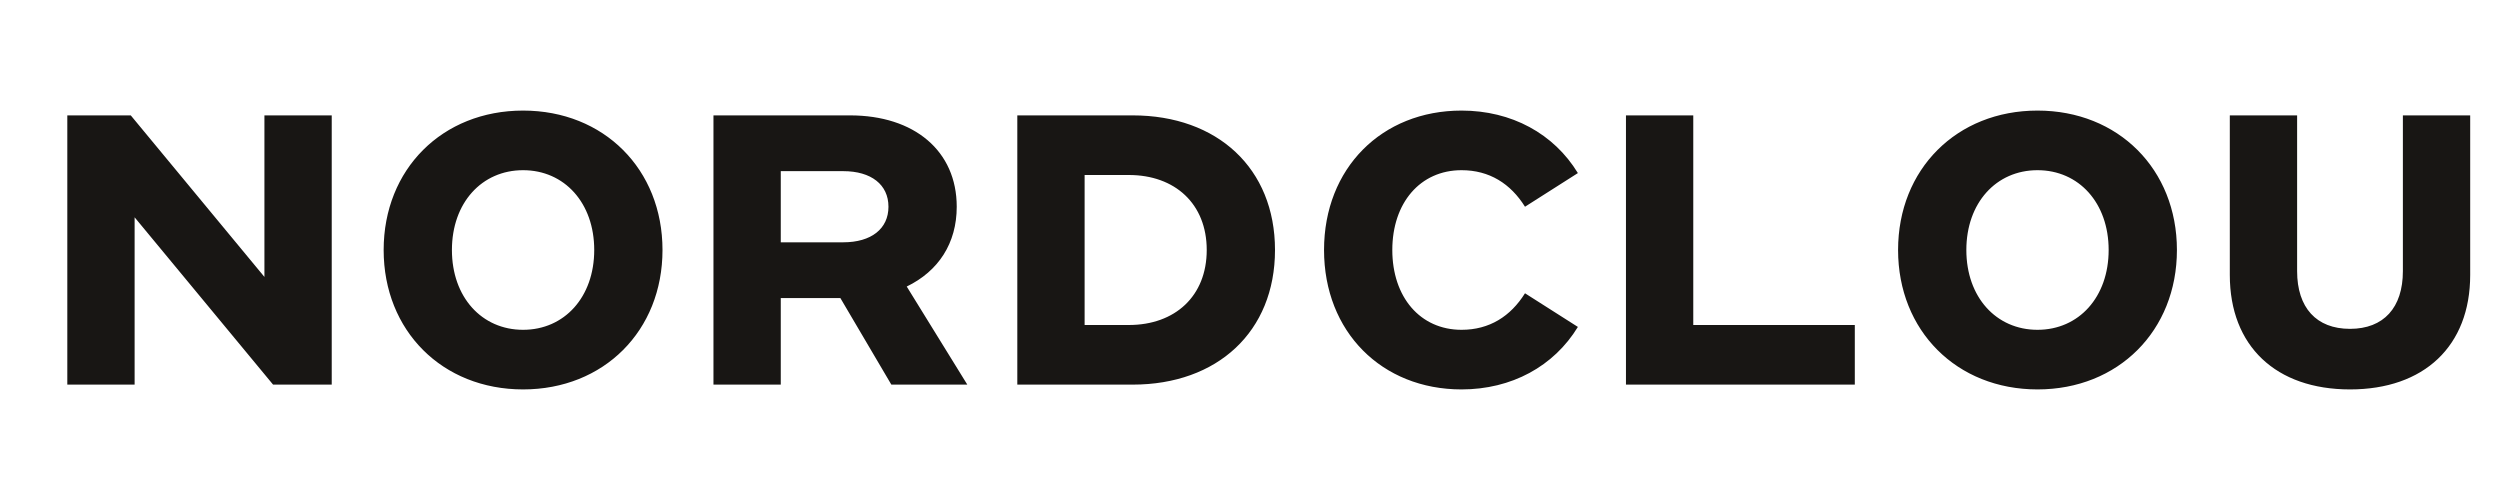
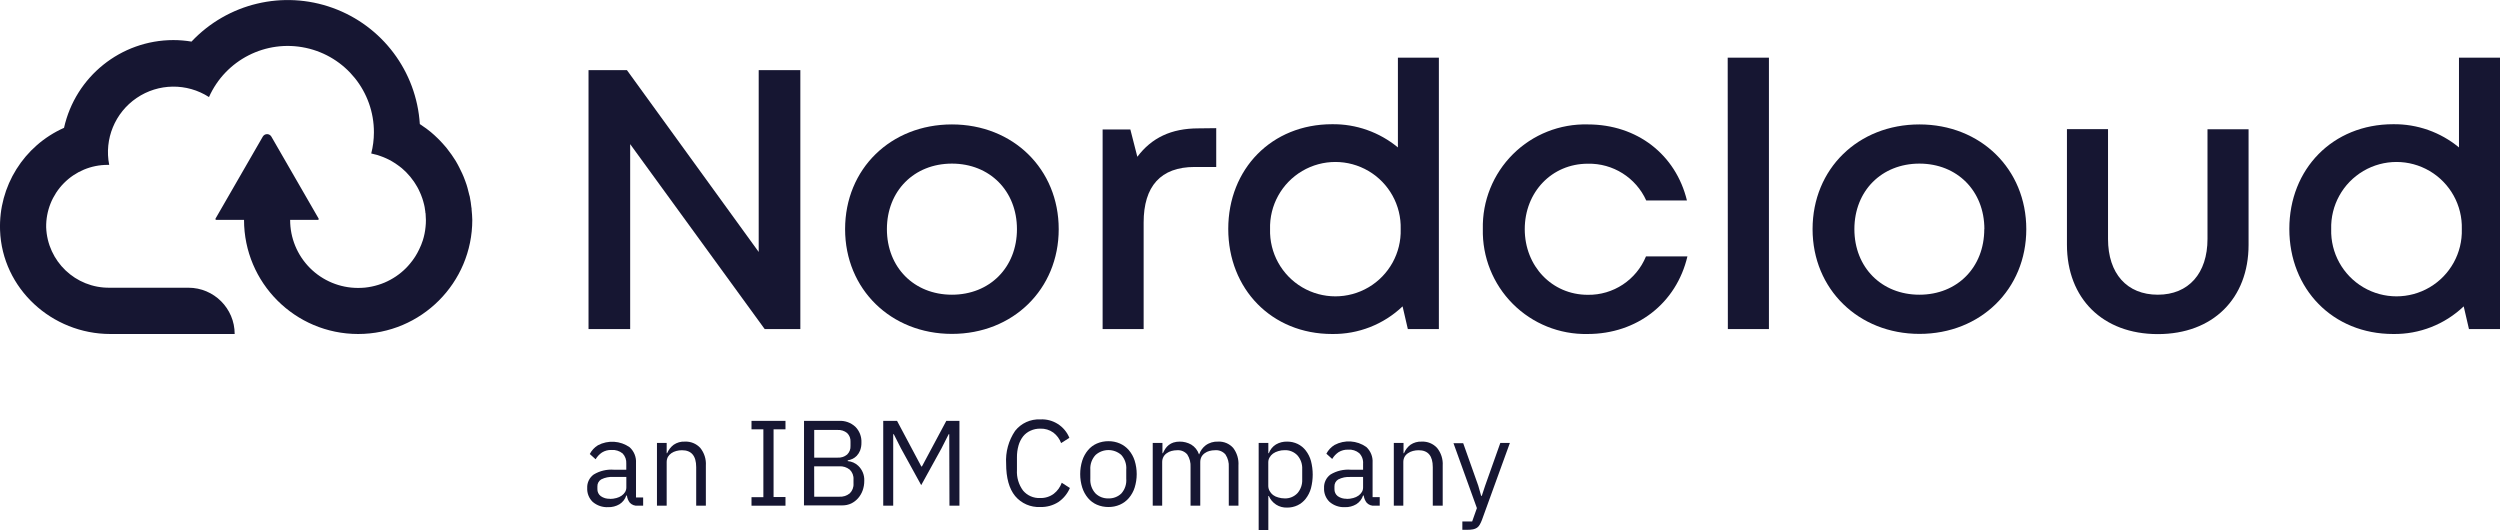
- <svg xmlns="http://www.w3.org/2000/svg" viewBox="0 0 260 52" role="img" aria-labelledby="title">
-   <path fill="#181614" d="M7 12h6.6l13.9 16.8V12h7v28h-6.1L14 22.6V40H7V12Zm47.4 28.5c-8.4 0-14.5-6.1-14.5-14.5s6.1-14.5 14.5-14.5S68.9 17.6 68.9 26s-6.1 14.5-14.5 14.5Zm0-6.2c4.3 0 7.4-3.4 7.4-8.3s-3.1-8.3-7.4-8.3S47 21.1 47 26s3.1 8.3 7.4 8.3ZM74.2 12h14.2c6.7 0 11.1 3.7 11.1 9.5 0 3.8-1.9 6.7-5.2 8.3l6.3 10.2h-7.9l-5.3-9h-6.2v9h-7V12Zm13.5 13.2c2.9 0 4.7-1.4 4.7-3.7s-1.8-3.7-4.7-3.7h-6.5v7.4h6.5Zm18.1-13.2h12c8.8 0 14.8 5.5 14.8 14s-6 14-14.8 14h-12V12Zm11.6 21.8c4.8 0 8.1-3 8.1-7.8s-3.3-7.8-8.1-7.8h-4.6v15.6h4.6Zm34.6 6.7c-8.3 0-14.3-6-14.3-14.5s6-14.5 14.3-14.5c5.2 0 9.6 2.4 12.1 6.5l-5.5 3.5c-1.5-2.4-3.7-3.8-6.6-3.8-4.3 0-7.2 3.4-7.2 8.3s2.9 8.3 7.2 8.3c2.9 0 5.1-1.4 6.6-3.8l5.5 3.5c-2.5 4.1-6.9 6.5-12.1 6.5Zm17.1-28.5h7v21.8h16.8V40h-23.8V12Zm42.8 28.5c-8.4 0-14.5-6.1-14.5-14.5s6.1-14.5 14.5-14.5 14.5 6.1 14.5 14.5-6.1 14.5-14.5 14.5Zm0-6.2c4.3 0 7.4-3.4 7.4-8.3s-3.1-8.3-7.4-8.3-7.4 3.4-7.4 8.3 3.1 8.3 7.4 8.3Zm20-22.3h7v16.2c0 3.8 2 6 5.5 6s5.5-2.2 5.5-6V12h7v16.6c0 7.4-4.8 11.9-12.5 11.9s-12.5-4.5-12.5-11.9V12Z" />
+ <svg xmlns="http://www.w3.org/2000/svg" id="Layer_1" data-name="Layer 1" viewBox="0 0 475.98 100.86">
+   <defs>
+     <style>.cls-1{fill:#161632;}</style>
+   </defs>
+   <path class="cls-1" d="M171.59,33.07v49.3H164.8L139.19,47.16V82.37h-7.93V33.07h7.31l25.09,34.62V33.07Z" transform="translate(-19.21 -19.72)" />
+   <path class="cls-1" d="M180.11,63.35c0-11.5,8.71-19.94,20.34-19.94s20.33,8.49,20.33,19.94-8.72,19.94-20.33,19.94S180.11,74.78,180.11,63.35Zm32.72,0c0-7.28-5.18-12.48-12.38-12.48s-12.38,5.2-12.38,12.48,5.18,12.48,12.38,12.48S212.83,70.63,212.83,63.35Z" transform="translate(-19.21 -19.72)" />
+   <path class="cls-1" d="M250.77,44.12v7.39h-4.12c-6.47,0-9.7,3.69-9.7,10.58V82.37h-7.81v-38h5.28l1.33,5.2c2.72-3.61,6.45-5.41,11.64-5.41Z" transform="translate(-19.21 -19.72)" />
+   <path class="cls-1" d="M293.16,30.7V82.37h-5.91l-1-4.32a19.06,19.06,0,0,1-13.42,5.26c-11.5,0-19.77-8.56-19.77-20s8.27-19.94,19.77-19.94a19.27,19.27,0,0,1,12.53,4.42V30.7Zm-7.27,32.65a12.44,12.44,0,1,0-24.87,0,12.44,12.44,0,1,0,24.87,0Z" transform="translate(-19.21 -19.72)" />
+   <path class="cls-1" d="M301.53,63.31a19.48,19.48,0,0,1,20-19.9c9.4,0,16.74,5.76,18.86,14.48h-7.75a11.91,11.91,0,0,0-11.13-7c-6.85,0-12,5.41-12,12.46s5.19,12.5,12,12.5a11.78,11.78,0,0,0,11.08-7.31h7.89c-2.09,8.88-9.58,14.77-19,14.77A19.55,19.55,0,0,1,301.53,63.31Z" transform="translate(-19.21 -19.72)" />
+   <path class="cls-1" d="M348.15,30.7H356V82.37h-7.82Z" transform="translate(-19.21 -19.72)" />
+   <path class="cls-1" d="M364.31,63.35c0-11.5,8.7-19.94,20.34-19.94S405,51.9,405,63.35s-8.72,19.94-20.33,19.94S364.31,74.78,364.31,63.35Zm32.71,0c0-7.28-5.18-12.48-12.37-12.48s-12.38,5.2-12.38,12.48,5.18,12.48,12.38,12.48S397,70.63,397,63.35Z" transform="translate(-19.21 -19.72)" />
+   <path class="cls-1" d="M412.74,66.31v-22h7.82V65.21c0,6.61,3.61,10.62,9.48,10.62s9.46-4.08,9.46-10.62V44.33h7.82v22c0,10.23-6.79,17-17.28,17S412.74,76.54,412.74,66.31Z" transform="translate(-19.21 -19.72)" />
+   <path class="cls-1" d="M495.19,30.7V82.37h-5.91l-1-4.32a19.07,19.07,0,0,1-13.43,5.26c-11.5,0-19.77-8.56-19.77-20s8.27-19.94,19.77-19.94a19.26,19.26,0,0,1,12.53,4.42V30.7Zm-7.27,32.65a12.44,12.44,0,1,0-24.87,0,12.44,12.44,0,1,0,24.87,0Z" transform="translate(-19.21 -19.72)" />
+   <path class="cls-1" d="M109,59.62c0-.16,0-.32-.05-.47a18.13,18.13,0,0,0-.27-1.82c0-.15-.07-.3-.11-.45-.1-.47-.22-.93-.35-1.38-.06-.19-.11-.39-.17-.58-.17-.53-.36-1-.57-1.55l-.27-.62c-.17-.38-.36-.76-.55-1.13-.09-.17-.17-.35-.27-.52-.26-.48-.55-1-.85-1.4l-.36-.54c-.3-.42-.6-.83-.92-1.23l-.27-.32c-.34-.41-.71-.8-1.08-1.19l-.35-.35c-.43-.42-.87-.83-1.33-1.21l-.18-.14c-.44-.36-.89-.7-1.36-1l-.3-.21c-.08-.05-.16-.12-.25-.17A25.19,25.19,0,0,0,55.67,27.64a21.07,21.07,0,0,0-3.46-.29A21.36,21.36,0,0,0,31.4,44.06a20.55,20.55,0,0,0-12.18,19.5c.4,11.11,9.88,19.75,21,19.75H63.89a8.81,8.81,0,0,0-8.81-8.81h-15A11.94,11.94,0,0,1,28,63,11.7,11.7,0,0,1,39.71,51.11H40A12.48,12.48,0,0,1,59,38.2,16.41,16.41,0,0,1,90.4,44.94a16.16,16.16,0,0,1-.51,4h0l.68.17.49.12.63.22c.17.06.33.11.49.18l.6.26.48.23.55.3.47.29c.17.11.35.22.51.34s.31.22.46.33l.47.37.45.41.4.38c.26.26.51.54.75.83a4.08,4.08,0,0,1,.25.33c.16.2.32.4.46.61s.17.27.26.41.25.39.36.59l.24.45c.1.2.2.41.29.62s.14.31.2.47.17.43.24.65.11.32.15.48.13.47.19.71.07.31.1.47.09.53.12.81,0,.27.06.4c0,.41.06.83.06,1.25a11.43,11.43,0,0,1-.07,1.32,12.38,12.38,0,0,1-.51,2.52,12.51,12.51,0,0,1-.7,1.73,12.34,12.34,0,0,1-1.75,2.73,12,12,0,0,1-1.67,1.67,12.41,12.41,0,0,1-1,.75,13.2,13.2,0,0,1-2.19,1.19,12,12,0,0,1-1.19.43,13.1,13.1,0,0,1-2.52.52q-.66.06-1.32.06A12.92,12.92,0,0,1,74.45,61.58h5.28a.16.16,0,0,0,.14-.25l-9-15.61a.94.94,0,0,0-1.62,0l-9,15.61a.16.16,0,0,0,.14.25h5.28a21.73,21.73,0,0,0,43.46,0C109.11,60.92,109.07,60.27,109,59.62Z" transform="translate(-19.21 -19.72)" />
+   <path class="cls-1" d="M140.62,116a1.82,1.82,0,0,1-1.49-.56,2.68,2.68,0,0,1-.56-1.38h-.12a3.06,3.06,0,0,1-1.29,1.66,4,4,0,0,1-2.15.56,4.21,4.21,0,0,1-2.95-1,3.43,3.43,0,0,1-1.05-2.64,3,3,0,0,1,1.24-2.58,6.47,6.47,0,0,1,3.84-.91h2.36V108a2.57,2.57,0,0,0-.69-1.94,3,3,0,0,0-2.13-.67,3.21,3.21,0,0,0-1.81.48,4,4,0,0,0-1.21,1.29l-1.11-1a4.26,4.26,0,0,1,1.54-1.66,5.79,5.79,0,0,1,6.06.38,3.74,3.74,0,0,1,1.2,3v6.55h1.36V116Zm-5.31-1.29a4.64,4.64,0,0,0,1.27-.17,3,3,0,0,0,1-.46,2.35,2.35,0,0,0,.65-.69,1.7,1.7,0,0,0,.23-.86v-2H136a4.44,4.44,0,0,0-2.32.46,1.49,1.49,0,0,0-.73,1.34v.49a1.6,1.6,0,0,0,.64,1.36A2.77,2.77,0,0,0,135.31,114.68Z" transform="translate(-19.21 -19.72)" />
+   <path class="cls-1" d="M144.29,116V104.05h1.85V106h.09a3.93,3.93,0,0,1,1.24-1.6,3.46,3.46,0,0,1,2.14-.6,3.75,3.75,0,0,1,2.92,1.19,4.84,4.84,0,0,1,1.07,3.36V116h-1.84v-7.34c0-2.15-.91-3.22-2.71-3.22a4.18,4.18,0,0,0-1.07.14,3,3,0,0,0-.94.42,2.21,2.21,0,0,0-.66.7,2.07,2.07,0,0,0-.24,1V116Z" transform="translate(-19.21 -19.72)" />
+   <path class="cls-1" d="M162.29,116v-1.62h2.26V101.46h-2.26V99.85h6.47v1.61h-2.27v12.89h2.27V116Z" transform="translate(-19.21 -19.72)" />
+   <path class="cls-1" d="M172.29,99.85h6.63a4.25,4.25,0,0,1,3.15,1.13,4,4,0,0,1,1.15,3,4.08,4.08,0,0,1-.26,1.53,3.28,3.28,0,0,1-.64,1,2.68,2.68,0,0,1-.86.6,3.69,3.69,0,0,1-.85.26v.14a3.3,3.3,0,0,1,2,.89,3.7,3.7,0,0,1,1.15,2.85,5.28,5.28,0,0,1-.31,1.85,4.63,4.63,0,0,1-.87,1.48,4.21,4.21,0,0,1-1.31,1,3.88,3.88,0,0,1-1.67.36h-7.32Zm1.94,7h4.46a2.58,2.58,0,0,0,1.8-.58,2.11,2.11,0,0,0,.65-1.66v-.78a2.13,2.13,0,0,0-.65-1.67,2.63,2.63,0,0,0-1.8-.58h-4.46Zm0,7.44H179a2.85,2.85,0,0,0,2-.64,2.37,2.37,0,0,0,.71-1.86V111a2.37,2.37,0,0,0-.71-1.86,2.9,2.9,0,0,0-2-.64h-4.78Z" transform="translate(-19.21 -19.72)" />
+   <path class="cls-1" d="M199.94,102.39h-.11l-1.37,2.7-3.86,7-3.85-7-1.37-2.7h-.11V116h-1.9V99.85H190l4.62,8.68h.12l4.64-8.68h2.5V116h-1.9Z" transform="translate(-19.21 -19.72)" />
+   <path class="cls-1" d="M217.27,116.25a5.86,5.86,0,0,1-4.79-2.09q-1.71-2.1-1.71-6.16a10,10,0,0,1,1.71-6.25,5.75,5.75,0,0,1,4.79-2.18,5.64,5.64,0,0,1,5.54,3.51l-1.57,1a4.43,4.43,0,0,0-1.48-2,4,4,0,0,0-2.49-.75,4.24,4.24,0,0,0-1.86.39A3.8,3.8,0,0,0,214,102.8a5.12,5.12,0,0,0-.87,1.73,8,8,0,0,0-.3,2.26v2.42a6,6,0,0,0,1.16,3.91,4,4,0,0,0,3.26,1.42,4.11,4.11,0,0,0,2.58-.8,4.63,4.63,0,0,0,1.53-2.11l1.55,1a6.2,6.2,0,0,1-2.2,2.68A6.07,6.07,0,0,1,217.27,116.25Z" transform="translate(-19.21 -19.72)" />
+   <path class="cls-1" d="M230.25,116.25a5.47,5.47,0,0,1-2.2-.44,4.58,4.58,0,0,1-1.69-1.26,5.89,5.89,0,0,1-1.1-2,8.63,8.63,0,0,1,0-5.13,5.94,5.94,0,0,1,1.1-2,4.58,4.58,0,0,1,1.69-1.26,5.47,5.47,0,0,1,2.2-.44,5.31,5.31,0,0,1,2.18.44,4.78,4.78,0,0,1,1.7,1.26,5.79,5.79,0,0,1,1.11,2,8.63,8.63,0,0,1,0,5.13,5.74,5.74,0,0,1-1.11,2,4.78,4.78,0,0,1-1.7,1.26A5.31,5.31,0,0,1,230.25,116.25Zm0-1.64a3.37,3.37,0,0,0,2.45-.93,3.76,3.76,0,0,0,.94-2.82v-1.71a3.75,3.75,0,0,0-.94-2.81,3.69,3.69,0,0,0-4.9,0,3.76,3.76,0,0,0-1,2.81v1.71a3.77,3.77,0,0,0,1,2.82A3.35,3.35,0,0,0,230.25,114.61Z" transform="translate(-19.21 -19.72)" />
+   <path class="cls-1" d="M238.68,116V104.05h1.85V106h.09a7,7,0,0,1,.47-.86,3.09,3.09,0,0,1,.65-.7,3,3,0,0,1,.89-.47,3.9,3.9,0,0,1,1.2-.17,4.36,4.36,0,0,1,2.17.56,3.41,3.41,0,0,1,1.48,1.85h.05a3.65,3.65,0,0,1,1.21-1.69,3.72,3.72,0,0,1,2.41-.72A3.6,3.6,0,0,1,254,105a5,5,0,0,1,1,3.36V116h-1.84v-7.34a3.89,3.89,0,0,0-.63-2.41,2.34,2.34,0,0,0-2-.81,4.11,4.11,0,0,0-1.06.14,2.65,2.65,0,0,0-.88.42,2,2,0,0,0-.63.7,2.18,2.18,0,0,0-.23,1V116h-1.85v-7.34a4,4,0,0,0-.62-2.41,2.3,2.3,0,0,0-1.94-.81,4.05,4.05,0,0,0-1.06.14,2.66,2.66,0,0,0-.9.42,2,2,0,0,0-.64.7,2.07,2.07,0,0,0-.24,1V116Z" transform="translate(-19.21 -19.72)" />
+   <path class="cls-1" d="M258.85,104.05h1.84V106h.1a3.27,3.27,0,0,1,1.35-1.66,4,4,0,0,1,2.13-.54,4.56,4.56,0,0,1,2,.44,4.32,4.32,0,0,1,1.54,1.25,5.71,5.71,0,0,1,1,2,10.33,10.33,0,0,1,0,5.18,5.71,5.71,0,0,1-1,2,4.32,4.32,0,0,1-1.54,1.25,4.56,4.56,0,0,1-2,.44,3.61,3.61,0,0,1-3.48-2.2h-.1v6.54h-1.84Zm4.92,10.56a3.18,3.18,0,0,0,2.47-1,3.7,3.7,0,0,0,.9-2.59v-2a3.7,3.7,0,0,0-.9-2.59,3.18,3.18,0,0,0-2.47-1,3.85,3.85,0,0,0-1.19.18,3.24,3.24,0,0,0-1,.47,2.38,2.38,0,0,0-.65.73,1.79,1.79,0,0,0-.25.92v4.46a2,2,0,0,0,.25,1,2.41,2.41,0,0,0,.65.77,2.84,2.84,0,0,0,1,.47A4.17,4.17,0,0,0,263.77,114.61Z" transform="translate(-19.21 -19.72)" />
+   <path class="cls-1" d="M280.91,116a1.8,1.8,0,0,1-1.49-.56,2.78,2.78,0,0,1-.57-1.38h-.12a3.06,3.06,0,0,1-1.29,1.66,4,4,0,0,1-2.15.56,4.2,4.2,0,0,1-2.94-1,3.43,3.43,0,0,1-1.05-2.64,3,3,0,0,1,1.23-2.58,6.52,6.52,0,0,1,3.85-.91h2.35V108A2.57,2.57,0,0,0,278,106a2.93,2.93,0,0,0-2.12-.67,3.24,3.24,0,0,0-1.82.48,4.05,4.05,0,0,0-1.21,1.29l-1.11-1a4.22,4.22,0,0,1,1.55-1.66,5.77,5.77,0,0,1,6.05.38,3.74,3.74,0,0,1,1.2,3v6.55h1.36V116Zm-5.32-1.29a4.59,4.59,0,0,0,1.27-.17,3,3,0,0,0,1-.46,2.31,2.31,0,0,0,.64-.69,1.61,1.61,0,0,0,.23-.86v-2h-2.44A4.48,4.48,0,0,0,274,111a1.5,1.5,0,0,0-.72,1.34v.49a1.62,1.62,0,0,0,.63,1.36A2.79,2.79,0,0,0,275.59,114.68Z" transform="translate(-19.21 -19.72)" />
+   <path class="cls-1" d="M284.58,116V104.05h1.85V106h.09a3.83,3.83,0,0,1,1.23-1.6,3.5,3.5,0,0,1,2.14-.6,3.74,3.74,0,0,1,2.92,1.19,4.85,4.85,0,0,1,1.08,3.36V116H292v-7.34c0-2.15-.9-3.22-2.7-3.22a4.32,4.32,0,0,0-1.08.14,2.92,2.92,0,0,0-.93.42,2,2,0,0,0-.66.7,2.07,2.07,0,0,0-.24,1V116Z" transform="translate(-19.21 -19.72)" />
+   <path class="cls-1" d="M304.86,104.05h1.82l-5.33,14.69a6.27,6.27,0,0,1-.42.89,1.77,1.77,0,0,1-.51.57,2.14,2.14,0,0,1-.75.3,5.63,5.63,0,0,1-1.09.09h-.95V119h1.87l.9-2.54-4.46-12.36h1.85l2.87,8.09.55,1.94h.12l.64-1.94Z" transform="translate(-19.21 -19.72)" />
</svg>
